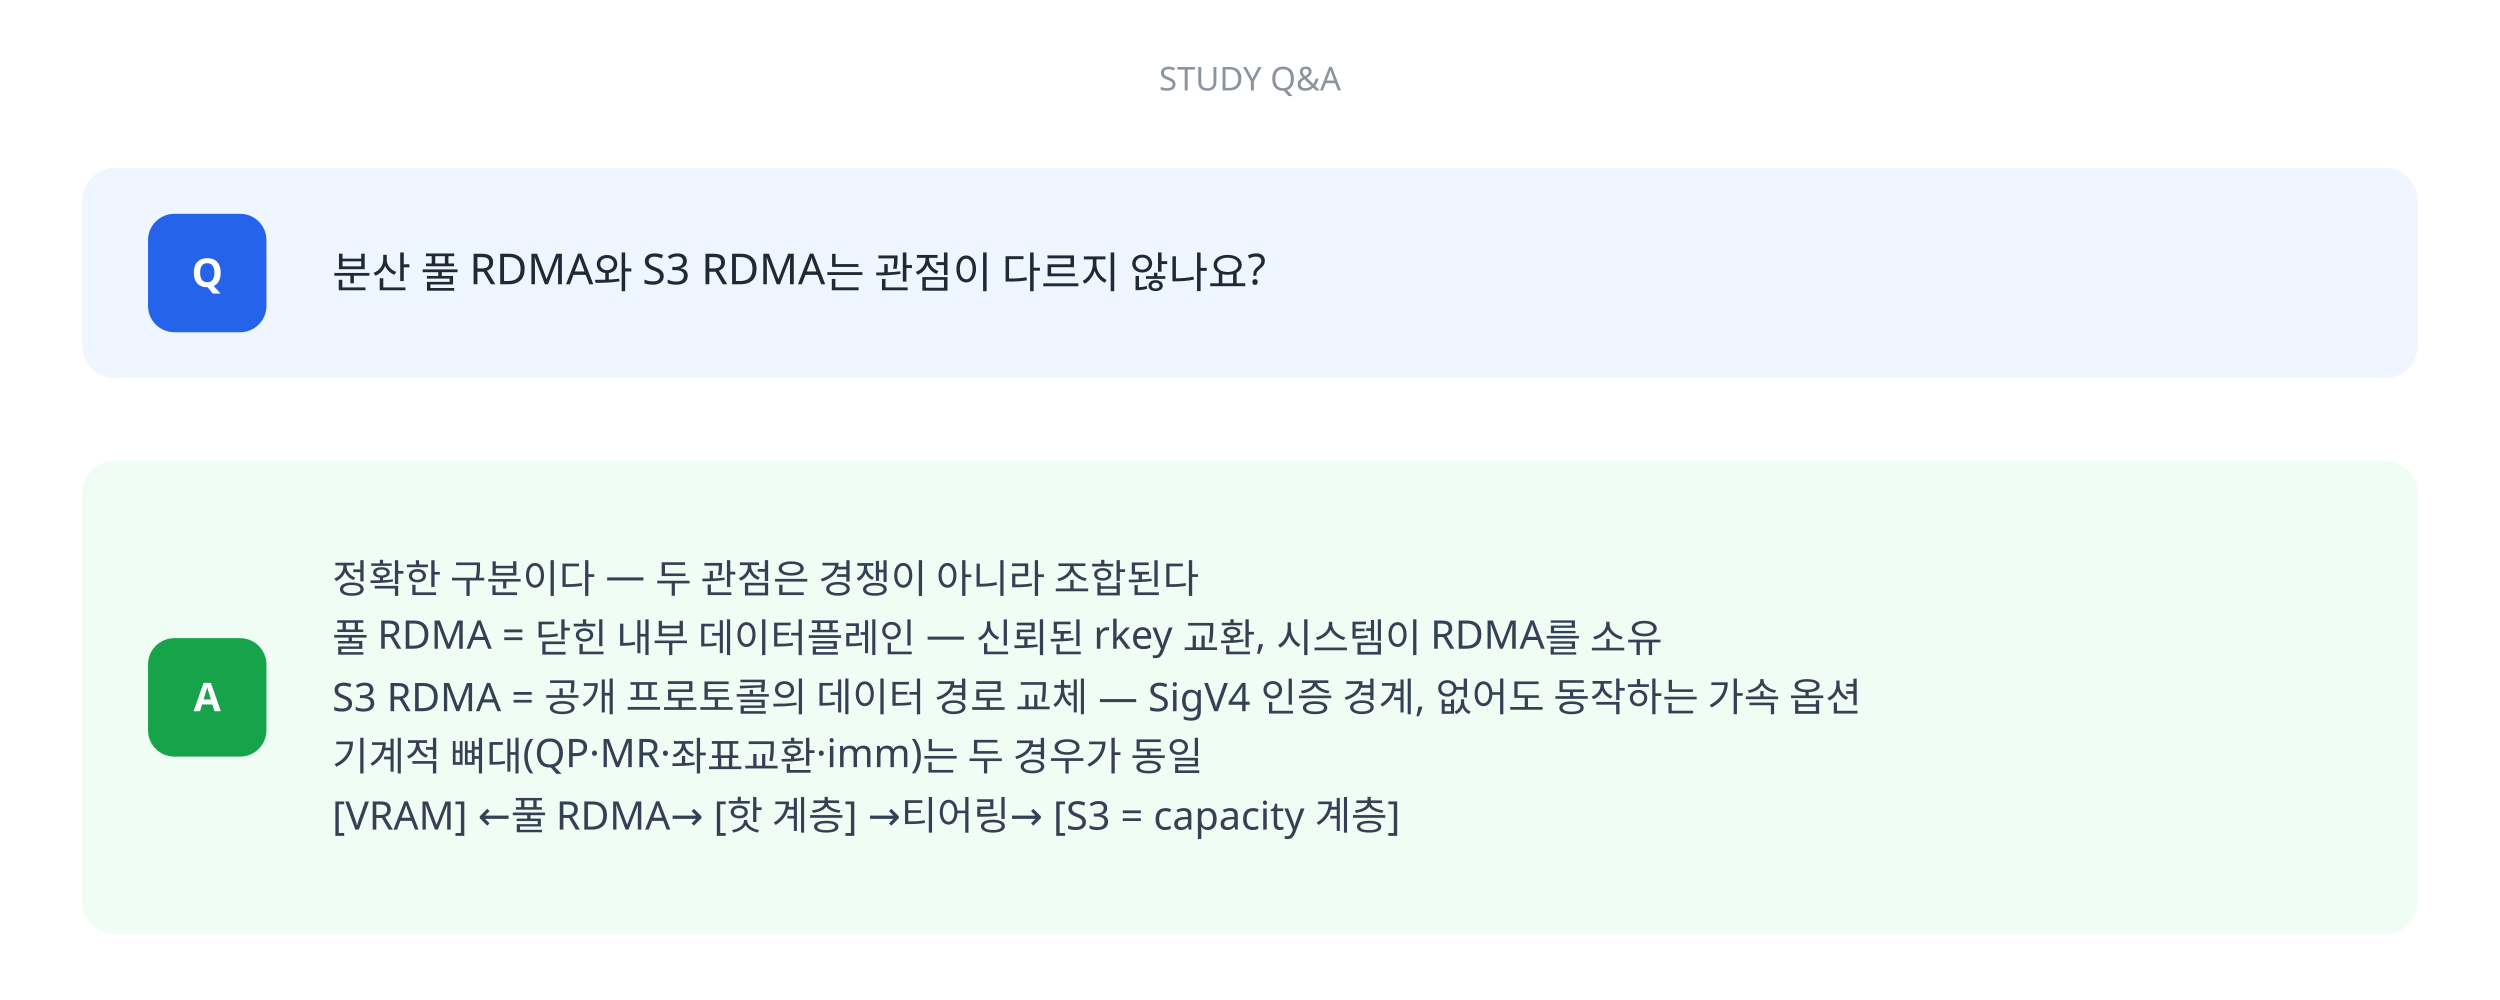
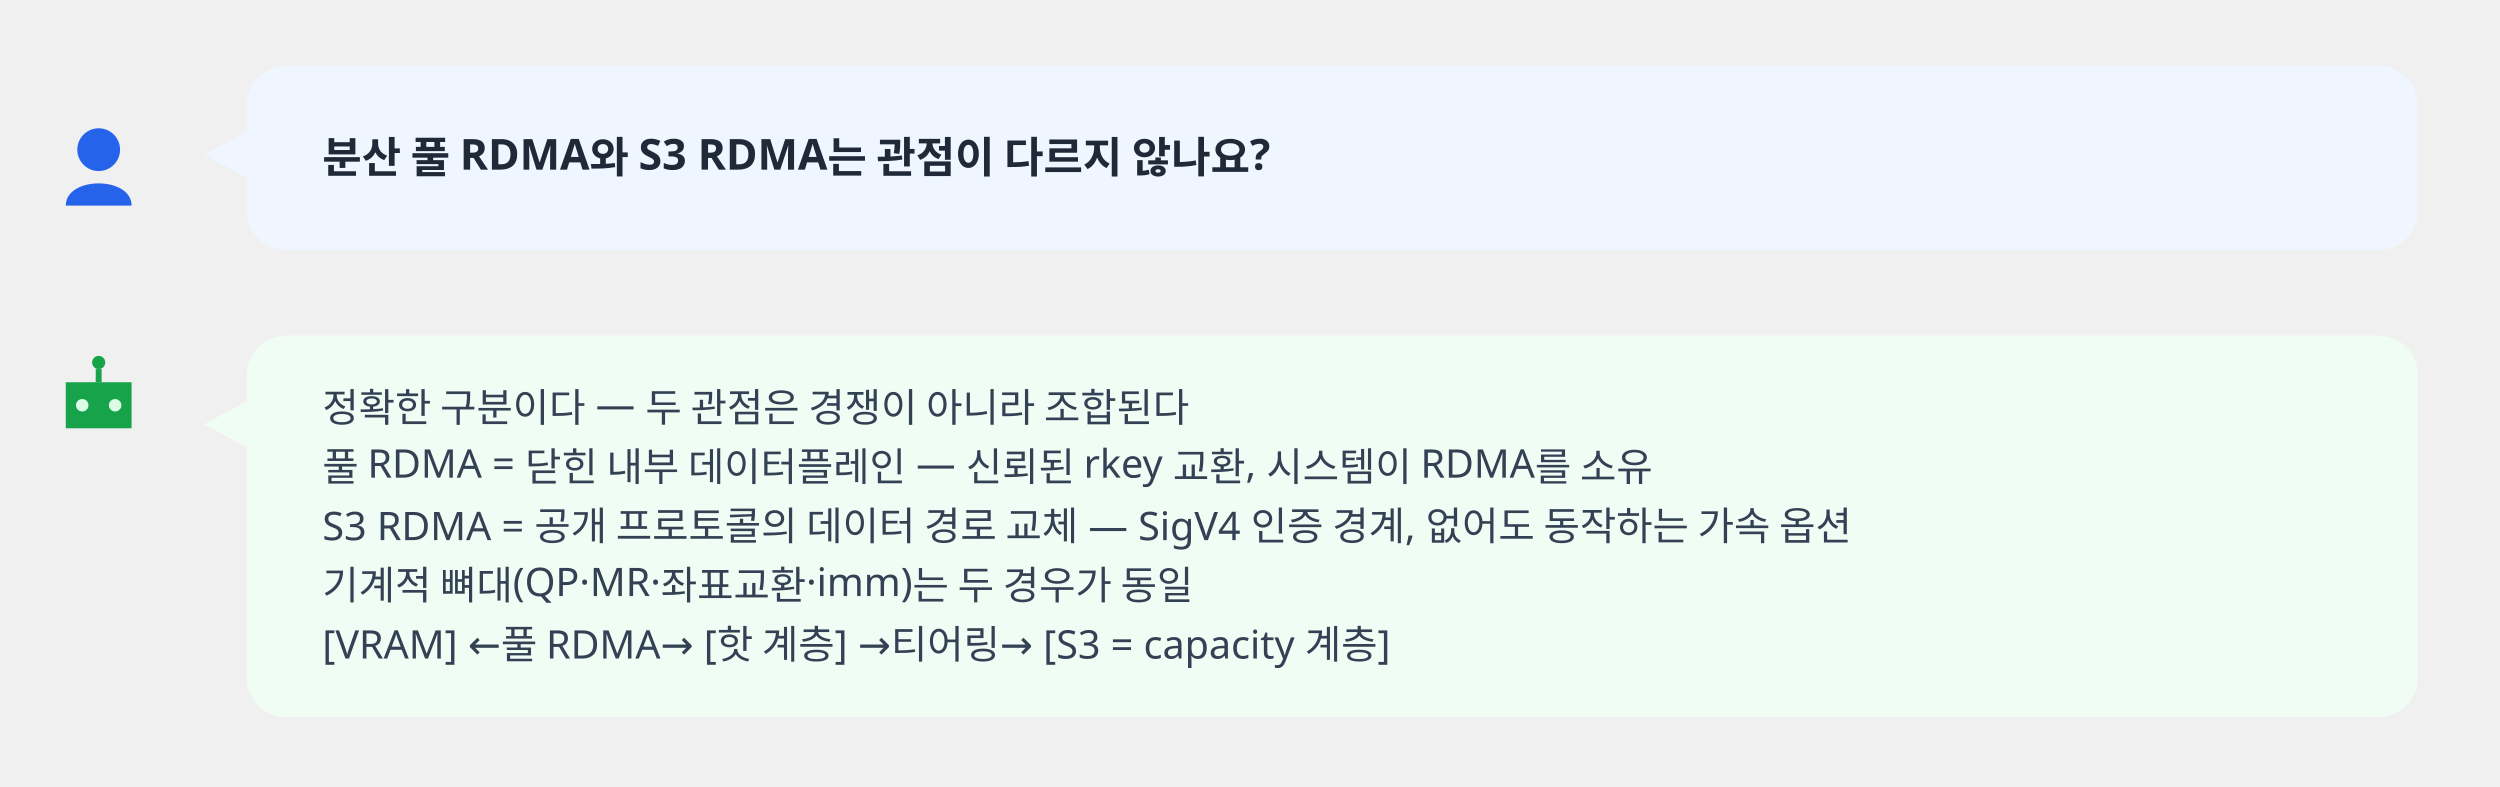
- <svg xmlns="http://www.w3.org/2000/svg" viewBox="0 5 760 304" width="760">
-   <style>
-     text { font-family: 'Noto Sans KR', 'Apple SD Gothic Neo', 'Malgun Gothic', system-ui, sans-serif; }
-   </style>
-   <rect x="0" y="5" width="760" height="304" fill="#ffffff" />
-   <text x="380" y="32.5" font-size="10" fill="#8b949e" text-anchor="middle">STUDY Q&amp;A</text>
-   <g fill="#eff6ff">
-     <rect x="25" y="56" width="710" height="64" rx="10" />
-   </g>
-   <rect x="45" y="70" width="36" height="36" rx="8" fill="#2563eb" />
-   <text x="63" y="92.2" font-size="12" font-weight="700" fill="#ffffff" text-anchor="middle">Q</text>
-   <g fill="#1f2937">
-     <text x="101" y="92.5" font-size="13">분산 풀 RDMA와 S3 RDMA는 관점이 다르지 않나요?</text>
-   </g>
-   <g fill="#f0fdf4">
-     <rect x="25" y="145" width="710" height="144" rx="10" />
-   </g>
-   <rect x="45" y="199" width="36" height="36" rx="8" fill="#16a34a" />
-   <text x="63" y="221.2" font-size="12" font-weight="700" fill="#ffffff" text-anchor="middle">A</text>
-   <g fill="#334155">
-     <text x="101" y="185.2" font-size="12">정확한 구분이다 — 두 관점은 경쟁이 아니라 조합된다</text>
-     <text x="101" y="203.2" font-size="12">풀 RDMA = 닫힌 내부 데이터플레인 — 신뢰된 rkey 교환, 시스템이 RDMA를 소유</text>
-     <text x="101" y="221.2" font-size="12">S3 RDMA = 공개 프로토콜의 데이터 경로 교체 — SigV4 인증 경계, 없어도 동작하는 가속 옵션</text>
-     <text x="101" y="239.2" font-size="12">기계적 뼈대(QP·MR·좌표교환·imm)는 두 경우가 동일</text>
-     <text x="101" y="257.2" font-size="12">[VRAM] ←풀 RDMA→ [핫 계층] →티어링→ [S3 = capacity 계층]</text>
-   </g>
+ <svg xmlns="http://www.w3.org/2000/svg" viewBox="0 0 760 239" width="760" role="img" aria-label="질문: 분산 풀 RDMA와 S3 RDMA는 관점이 다르지 않나요? 답변: 두 관점은 경쟁이 아니라 조합된다.">
+   <style>text{font-family:'Noto Sans KR','Apple SD Gothic Neo','Malgun Gothic',system-ui,sans-serif}</style>
+   <circle cx="30" cy="45.5" r="6.5" fill="#2563eb" />
+   <path d="M20 62.5 C20 53.5, 40 53.5, 40 62.5 Z" fill="#2563eb" />
+   <rect x="75" y="20" width="660" height="56" rx="12" fill="#eff6ff" />
+   <path d="M75 40.0 L62 47.0 L75 54.0 Z" fill="#eff6ff" />
+   <text x="98" y="52.5" font-size="13" font-weight="600" fill="#1f2937">분산 풀 RDMA와 S3 RDMA는 관점이 다르지 않나요?</text>
+   <circle cx="30" cy="110.2" r="2" fill="#16a34a" />
+   <line x1="30" y1="112.2" x2="30" y2="116.2" stroke="#16a34a" stroke-width="1.8" />
+   <path d="M20 116.2 L40 116.2 L40 130.2 L20 130.2 Z" fill="#16a34a" />
+   <circle cx="25" cy="123.2" r="1.9" fill="#dcfce7" />
+   <circle cx="35" cy="123.2" r="1.9" fill="#dcfce7" />
+   <rect x="75" y="102" width="660" height="116" rx="12" fill="#f0fdf4" />
+   <path d="M75 122.0 L62 129.0 L75 136.0 Z" fill="#f0fdf4" />
+   <text x="98" y="128.2" font-size="12" fill="#334155">정확한 구분이다 — 두 관점은 경쟁이 아니라 조합된다</text>
+   <text x="98" y="146.2" font-size="12" fill="#334155">풀 RDMA = 닫힌 내부 데이터플레인 — 신뢰된 rkey 교환, 시스템이 RDMA를 소유</text>
+   <text x="98" y="164.2" font-size="12" fill="#334155">S3 RDMA = 공개 프로토콜의 데이터 경로 교체 — SigV4 인증 경계, 없어도 동작하는 가속 옵션</text>
+   <text x="98" y="182.2" font-size="12" fill="#334155">기계적 뼈대(QP·MR·좌표교환·imm)는 두 경우가 동일</text>
+   <text x="98" y="200.2" font-size="12" fill="#334155">[VRAM] ←풀 RDMA→ [핫 계층] →티어링→ [S3 = capacity 계층]</text>
</svg>
